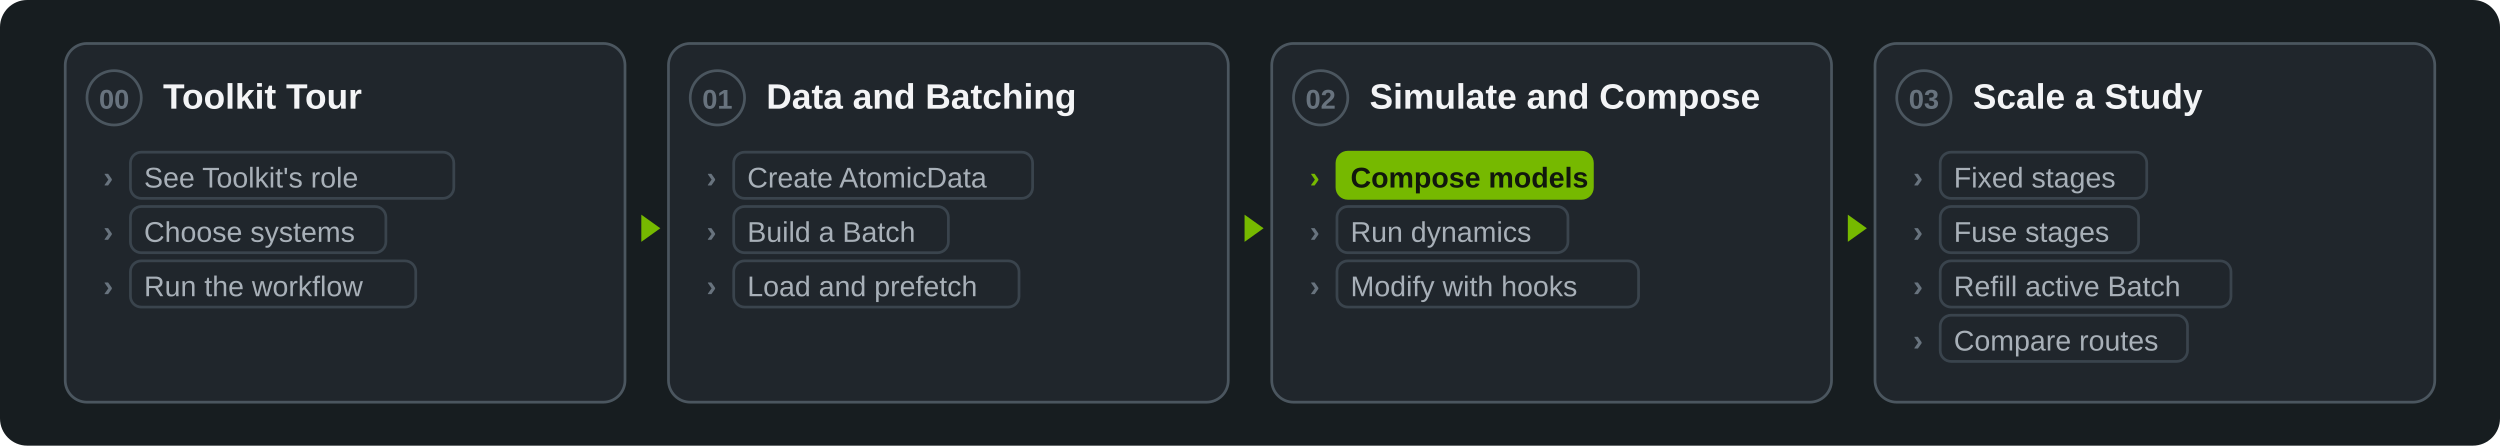
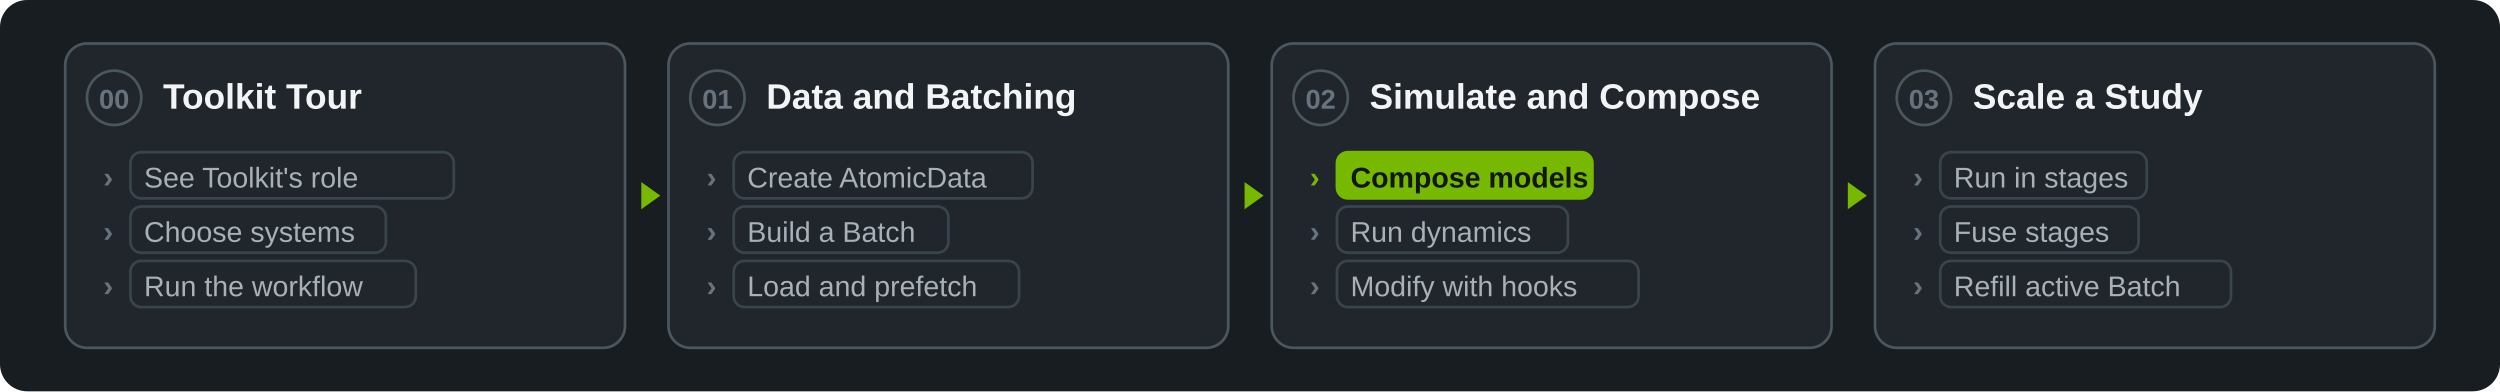
- <svg xmlns="http://www.w3.org/2000/svg" width="920" height="164" viewBox="0 0 920 164" role="img" aria-labelledby="roadmap-title roadmap-desc" font-family="'NVIDIA Sans', 'NVIDIA Sans Regular', Arial, Helvetica, sans-serif">
-   <rect width="920" height="164" rx="10" fill="#171D20" />
+ <svg xmlns="http://www.w3.org/2000/svg" width="920" height="144" viewBox="0 0 920 144" role="img" aria-labelledby="roadmap-title roadmap-desc" font-family="'NVIDIA Sans', 'NVIDIA Sans Regular', Arial, Helvetica, sans-serif">
+   <rect width="920" height="144" rx="10" fill="#171D20" />
  <g transform="translate(0 -36)">
    <g fill="#76B900">
-       <path d="M236 115l7 5-7 5Z" />
-       <path d="M458 115l7 5-7 5Z" />
-       <path d="M680 115l7 5-7 5Z" />
+       <path d="M236 103l7 5-7 5Z" />
+       <path d="M458 103l7 5-7 5Z" />
+       <path d="M680 103l7 5-7 5Z" />
    </g>
    <g id="module-00">
-       <rect x="24" y="52" width="206" height="132" rx="8" fill="#20262C" stroke="#4B565F" />
+       <rect x="24" y="52" width="206" height="112" rx="8" fill="#20262C" stroke="#4B565F" />
      <circle cx="42" cy="72" r="10" fill="#20262C" stroke="#4B565F" />
      <text x="42" y="76" text-anchor="middle" font-size="10" font-weight="700" fill="#68737E">00</text>
      <text x="60" y="76" font-size="13" font-weight="700" fill="#F3F4F6">Toolkit Tour</text>
      <g id="see-toolkit-role">
        <text x="38" y="105" font-size="11" font-weight="700" fill="#68737E">›</text>
        <rect x="48" y="92" width="119" height="17" rx="4" fill="#20262C" stroke="#3A444D" />
        <text x="53" y="105" font-size="10.5" font-weight="500" fill="#A8B0B8">See Toolkit's role</text>
      </g>
      <g id="choose-systems">
        <text x="38" y="125" font-size="11" font-weight="700" fill="#68737E">›</text>
        <rect x="48" y="112" width="94" height="17" rx="4" fill="#20262C" stroke="#3A444D" />
        <text x="53" y="125" font-size="10.5" font-weight="500" fill="#A8B0B8">Choose systems</text>
      </g>
      <g id="run-workflow">
        <text x="38" y="145" font-size="11" font-weight="700" fill="#68737E">›</text>
        <rect x="48" y="132" width="105" height="17" rx="4" fill="#20262C" stroke="#3A444D" />
        <text x="53" y="145" font-size="10.5" font-weight="500" fill="#A8B0B8">Run the workflow</text>
      </g>
    </g>
    <g id="module-01">
-       <rect x="246" y="52" width="206" height="132" rx="8" fill="#20262C" stroke="#4B565F" />
+       <rect x="246" y="52" width="206" height="112" rx="8" fill="#20262C" stroke="#4B565F" />
      <circle cx="264" cy="72" r="10" fill="#20262C" stroke="#4B565F" />
      <text x="264" y="76" text-anchor="middle" font-size="10" font-weight="700" fill="#68737E">01</text>
      <text x="282" y="76" font-size="13" font-weight="700" fill="#F3F4F6">Data and Batching</text>
      <g id="create-atomicdata">
        <text x="260" y="105" font-size="11" font-weight="700" fill="#68737E">›</text>
        <rect x="270" y="92" width="110" height="17" rx="4" fill="#20262C" stroke="#3A444D" />
        <text x="275" y="105" font-size="10.5" font-weight="500" fill="#A8B0B8">Create AtomicData</text>
      </g>
      <g id="build-batch">
        <text x="260" y="125" font-size="11" font-weight="700" fill="#68737E">›</text>
        <rect x="270" y="112" width="79" height="17" rx="4" fill="#20262C" stroke="#3A444D" />
        <text x="275" y="125" font-size="10.5" font-weight="500" fill="#A8B0B8">Build a Batch</text>
      </g>
      <g id="load-prefetch">
        <text x="260" y="145" font-size="11" font-weight="700" fill="#68737E">›</text>
        <rect x="270" y="132" width="105" height="17" rx="4" fill="#20262C" stroke="#3A444D" />
        <text x="275" y="145" font-size="10.5" font-weight="500" fill="#A8B0B8">Load and prefetch</text>
      </g>
    </g>
    <g id="module-02">
-       <rect x="468" y="52" width="206" height="132" rx="8" fill="#20262C" stroke="#4B565F" />
+       <rect x="468" y="52" width="206" height="112" rx="8" fill="#20262C" stroke="#4B565F" />
      <circle cx="486" cy="72" r="10" fill="#20262C" stroke="#4B565F" />
      <text x="486" y="76" text-anchor="middle" font-size="10" font-weight="700" fill="#68737E">02</text>
      <text x="504" y="76" font-size="13" font-weight="700" fill="#F3F4F6">Simulate and Compose</text>
      <g id="compose-models">
        <text x="482" y="105" font-size="11" font-weight="700" fill="#76B900">›</text>
        <rect x="492" y="92" width="94" height="17" rx="4" fill="#76B900" stroke="#76B900" />
        <text x="497" y="105" font-size="10.5" font-weight="700" fill="#11170D">Compose models</text>
      </g>
      <g id="run-dynamics">
        <text x="482" y="125" font-size="11" font-weight="700" fill="#68737E">›</text>
        <rect x="492" y="112" width="85" height="17" rx="4" fill="#20262C" stroke="#3A444D" />
        <text x="497" y="125" font-size="10.5" font-weight="500" fill="#A8B0B8">Run dynamics</text>
      </g>
      <g id="modify-hooks">
        <text x="482" y="145" font-size="11" font-weight="700" fill="#68737E">›</text>
        <rect x="492" y="132" width="111" height="17" rx="4" fill="#20262C" stroke="#3A444D" />
        <text x="497" y="145" font-size="10.5" font-weight="500" fill="#A8B0B8">Modify with hooks</text>
      </g>
    </g>
    <g id="module-03">
-       <rect x="690" y="52" width="206" height="132" rx="8" fill="#20262C" stroke="#4B565F" />
+       <rect x="690" y="52" width="206" height="112" rx="8" fill="#20262C" stroke="#4B565F" />
      <circle cx="708" cy="72" r="10" fill="#20262C" stroke="#4B565F" />
      <text x="708" y="76" text-anchor="middle" font-size="10" font-weight="700" fill="#68737E">03</text>
      <text x="726" y="76" font-size="13" font-weight="700" fill="#F3F4F6">Scale a Study</text>
      <g id="fixed-stages">
        <text x="704" y="105" font-size="11" font-weight="700" fill="#68737E">›</text>
        <rect x="714" y="92" width="76" height="17" rx="4" fill="#20262C" stroke="#3A444D" />
-         <text x="719" y="105" font-size="10.5" font-weight="500" fill="#A8B0B8">Fixed stages</text>
+         <text x="719" y="105" font-size="10.5" font-weight="500" fill="#A8B0B8">Run in stages</text>
      </g>
      <g id="fuse-stages">
        <text x="704" y="125" font-size="11" font-weight="700" fill="#68737E">›</text>
        <rect x="714" y="112" width="73" height="17" rx="4" fill="#20262C" stroke="#3A444D" />
        <text x="719" y="125" font-size="10.5" font-weight="500" fill="#A8B0B8">Fuse stages</text>
      </g>
      <g id="refill-batch">
        <text x="704" y="145" font-size="11" font-weight="700" fill="#68737E">›</text>
        <rect x="714" y="132" width="107" height="17" rx="4" fill="#20262C" stroke="#3A444D" />
        <text x="719" y="145" font-size="10.5" font-weight="500" fill="#A8B0B8">Refill active Batch</text>
      </g>
-       <g id="compare-routes">
-         <text x="704" y="165" font-size="11" font-weight="700" fill="#68737E">›</text>
-         <rect x="714" y="152" width="91" height="17" rx="4" fill="#20262C" stroke="#3A444D" />
-         <text x="719" y="165" font-size="10.5" font-weight="500" fill="#A8B0B8">Compare routes</text>
-       </g>
    </g>
  </g>
</svg>
